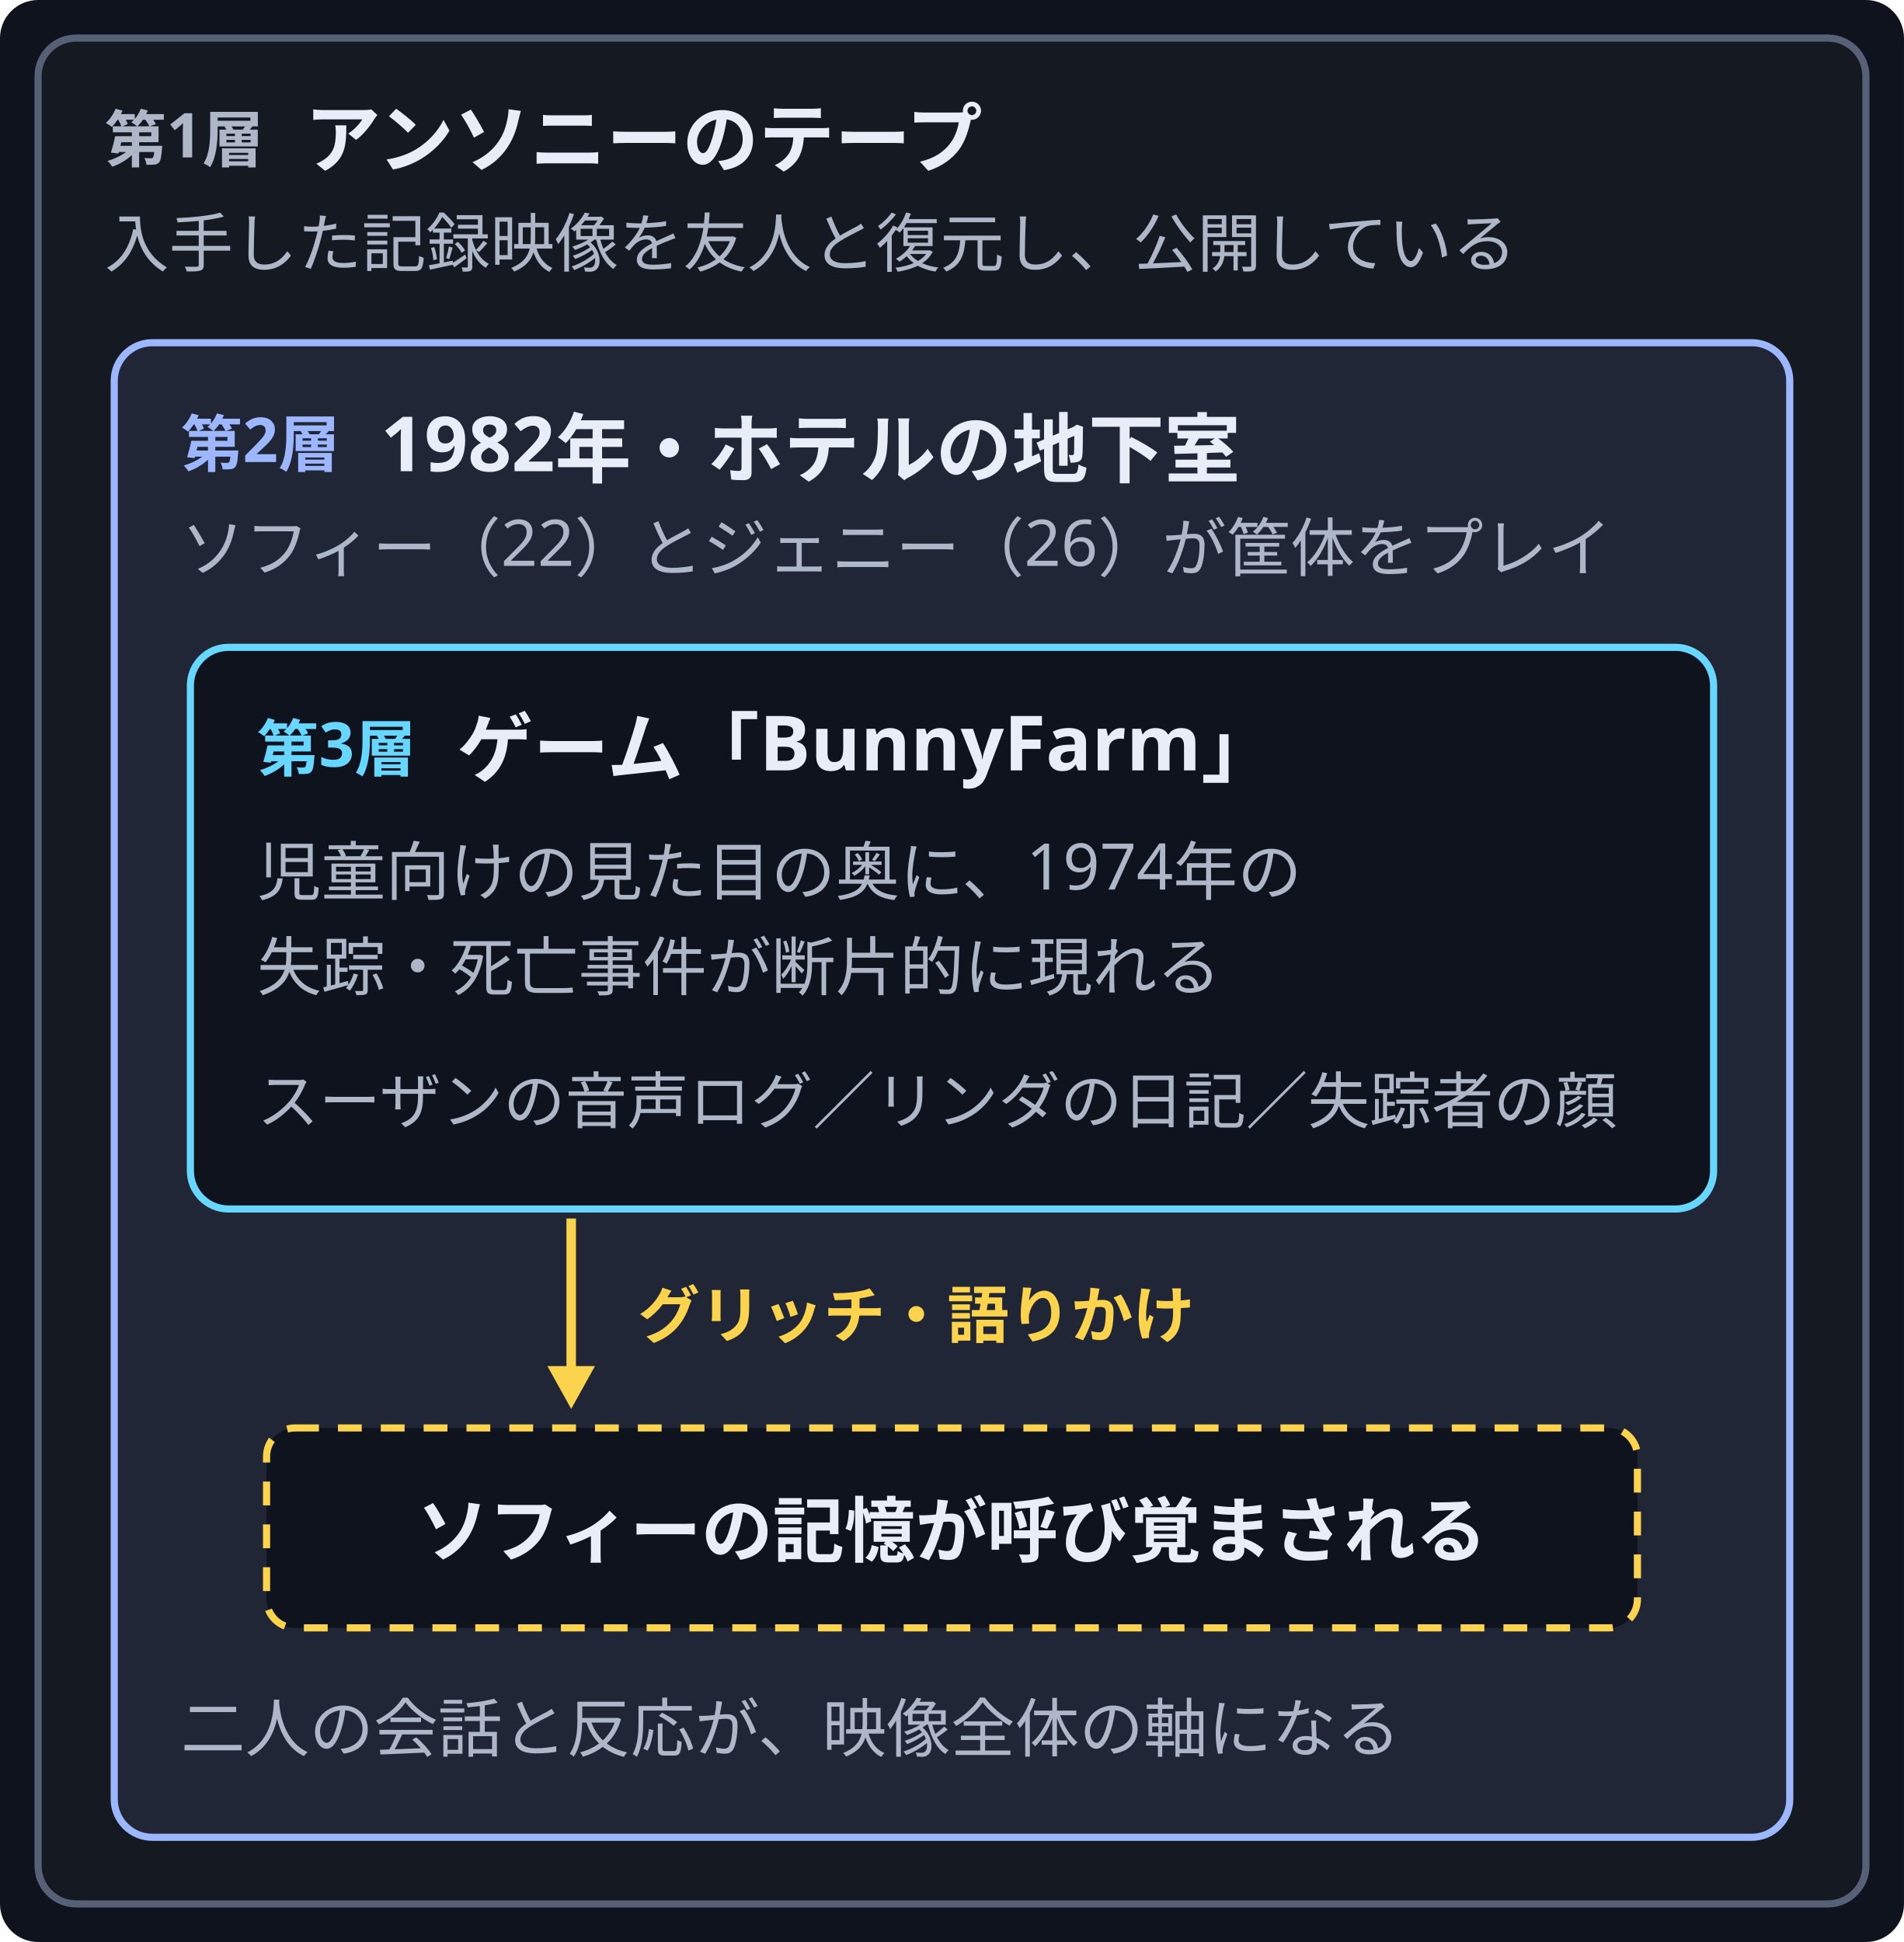
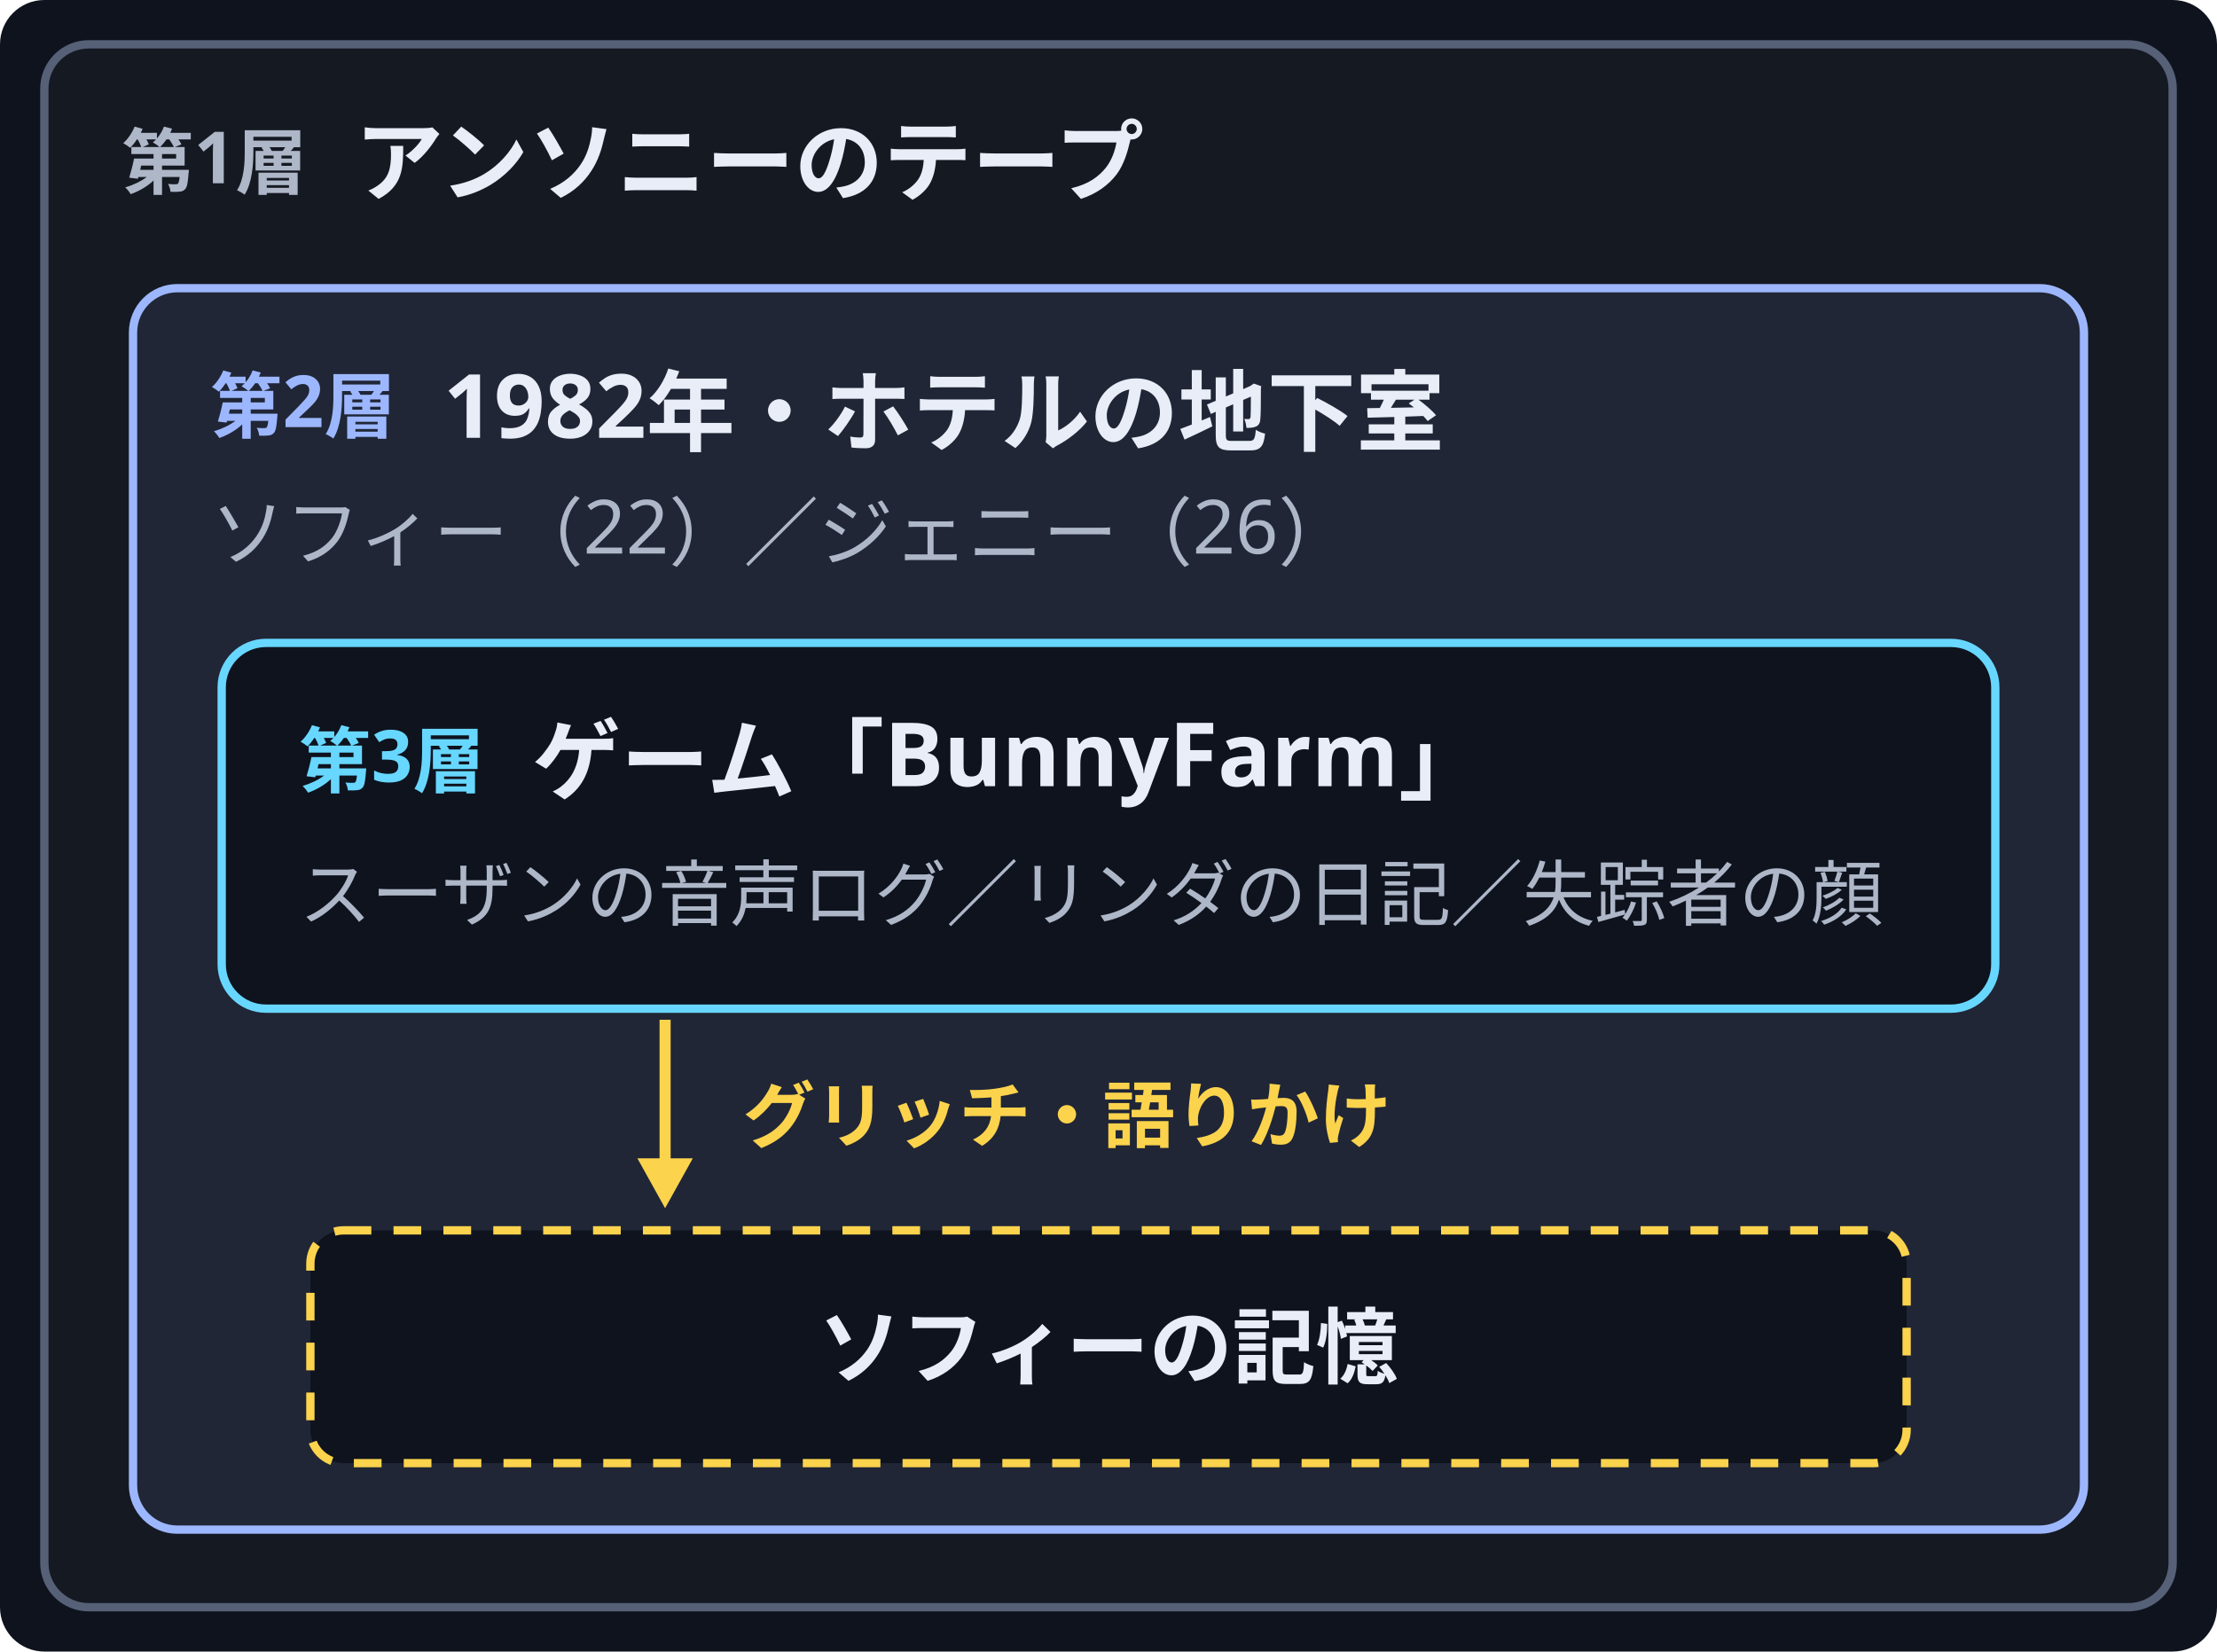
- <svg xmlns="http://www.w3.org/2000/svg" width="400" height="408" viewBox="0 0 400 408" role="img" font-family="'Yu Gothic UI','Hiragino Kaku Gothic ProN','Noto Sans JP','Meiryo',sans-serif">
-   <rect x="0" y="0" width="400" height="408" rx="8" fill="#0e131e" stroke="none" stroke-width="1" />
-   <rect x="8" y="8" width="384" height="392" rx="8" fill="#151922" stroke="#566178" stroke-width="1.5" />
+ <svg xmlns="http://www.w3.org/2000/svg" width="400" height="298" viewBox="0 0 400 298" role="img" font-family="'Yu Gothic UI','Hiragino Kaku Gothic ProN','Noto Sans JP','Meiryo',sans-serif">
+   <rect x="0" y="0" width="400" height="298" rx="8" fill="#0e131e" stroke="none" />
+   <rect x="8" y="8" width="384" height="282" rx="8" fill="#151922" stroke="#566178" stroke-width="1.5" />
  <text x="22" y="34" font-size="13" fill="#aeb7c8" font-weight="700" text-anchor="start">第1層</text>
  <text x="64" y="35" font-size="16" fill="#e8edf7" font-weight="700" text-anchor="start">アンソニーのテープ</text>
-   <text x="22" y="56" font-size="13.5" fill="#aeb7c8" font-weight="400" text-anchor="start">入手した記録映像を友人と復元し、公開している</text>
-   <rect x="24" y="72" width="352" height="314" rx="8" fill="#202636" stroke="#9db7ff" stroke-width="1.5" />
-   <text x="38" y="98" font-size="13" fill="#9db7ff" font-weight="700" text-anchor="start">第2層</text>
-   <text x="80" y="99" font-size="16" fill="#e8edf7" font-weight="700" text-anchor="start">1982年・ホテルの地下室</text>
-   <text x="38" y="120" font-size="13.5" fill="#aeb7c8" font-weight="400" text-anchor="start">ソフィー（22）とジェニー（26）が筐体をプレイ</text>
-   <rect x="40" y="136" width="320" height="118" rx="8" fill="#0e131e" stroke="#68d7ff" stroke-width="1.5" />
-   <text x="54" y="162" font-size="13" fill="#68d7ff" font-weight="700" text-anchor="start">第3層</text>
-   <text x="96" y="163" font-size="16" fill="#e8edf7" font-weight="700" text-anchor="start">ゲーム「BunnyFarm」</text>
-   <text x="54" y="188" font-size="13.5" fill="#aeb7c8" font-weight="400" text-anchor="start">児童向けの見た目の奥に、1974年の</text>
-   <text x="54" y="208" font-size="13.5" fill="#aeb7c8" font-weight="400" text-anchor="start">失踪・死亡事件が断片的に現れる</text>
-   <text x="54" y="236" font-size="13" fill="#aeb7c8" font-weight="400" text-anchor="start">スーザンの音声ログ／リンダの日記／失踪者の顔</text>
-   <line x1="120" y1="256" x2="120" y2="289" stroke="#fcd34d" stroke-width="2" />
-   <polygon points="120,296 115,287 125,287" fill="#fcd34d" />
-   <text x="134" y="281" font-size="13" fill="#fcd34d" font-weight="700" text-anchor="start">グリッチ・語りかけ</text>
-   <rect x="56" y="300" width="288" height="42" rx="6" fill="#0e131e" stroke="#fcd34d" stroke-width="1.5" stroke-dasharray="5 4" />
-   <text x="200" y="327" font-size="15" fill="#e8edf7" font-weight="700" text-anchor="middle">ソフィーの記憶が呼び覚まされる</text>
-   <text x="38" y="368" font-size="13.5" fill="#aeb7c8" font-weight="400" text-anchor="start">二人の会話と反応が、映像全体の軸になる</text>
+   <rect x="24" y="52" width="352" height="224" rx="8" fill="#202636" stroke="#9db7ff" stroke-width="1.5" />
+   <text x="38" y="78" font-size="13" fill="#9db7ff" font-weight="700" text-anchor="start">第2層</text>
+   <text x="80" y="79" font-size="16" fill="#e8edf7" font-weight="700" text-anchor="start">1982年・ホテルの地下室</text>
+   <text x="38" y="101" font-size="13.5" fill="#aeb7c8" font-weight="400" text-anchor="start">ソフィー（22）／ジェニー（26）</text>
+   <rect x="40" y="116" width="320" height="66" rx="8" fill="#0e131e" stroke="#68d7ff" stroke-width="1.5" />
+   <text x="54" y="142" font-size="13" fill="#68d7ff" font-weight="700" text-anchor="start">第3層</text>
+   <text x="96" y="143" font-size="16" fill="#e8edf7" font-weight="700" text-anchor="start">ゲーム「BunnyFarm」</text>
+   <text x="54" y="166" font-size="13" fill="#aeb7c8" font-weight="400" text-anchor="start">スーザンの音声ログ／リンダの日記／失踪者の顔</text>
+   <line x1="120" y1="184" x2="120" y2="211" stroke="#fcd34d" stroke-width="2" />
+   <polygon points="120,218 115,209 125,209" fill="#fcd34d" />
+   <text x="134" y="206" font-size="13" fill="#fcd34d" font-weight="700" text-anchor="start">グリッチ・語りかけ</text>
+   <rect x="56" y="222" width="288" height="42" rx="6" fill="#0e131e" stroke="#fcd34d" stroke-width="1.5" stroke-dasharray="5 4" />
+   <text x="200" y="248.5" font-size="15" fill="#e8edf7" font-weight="700" text-anchor="middle">ソフィーの記憶</text>
</svg>
